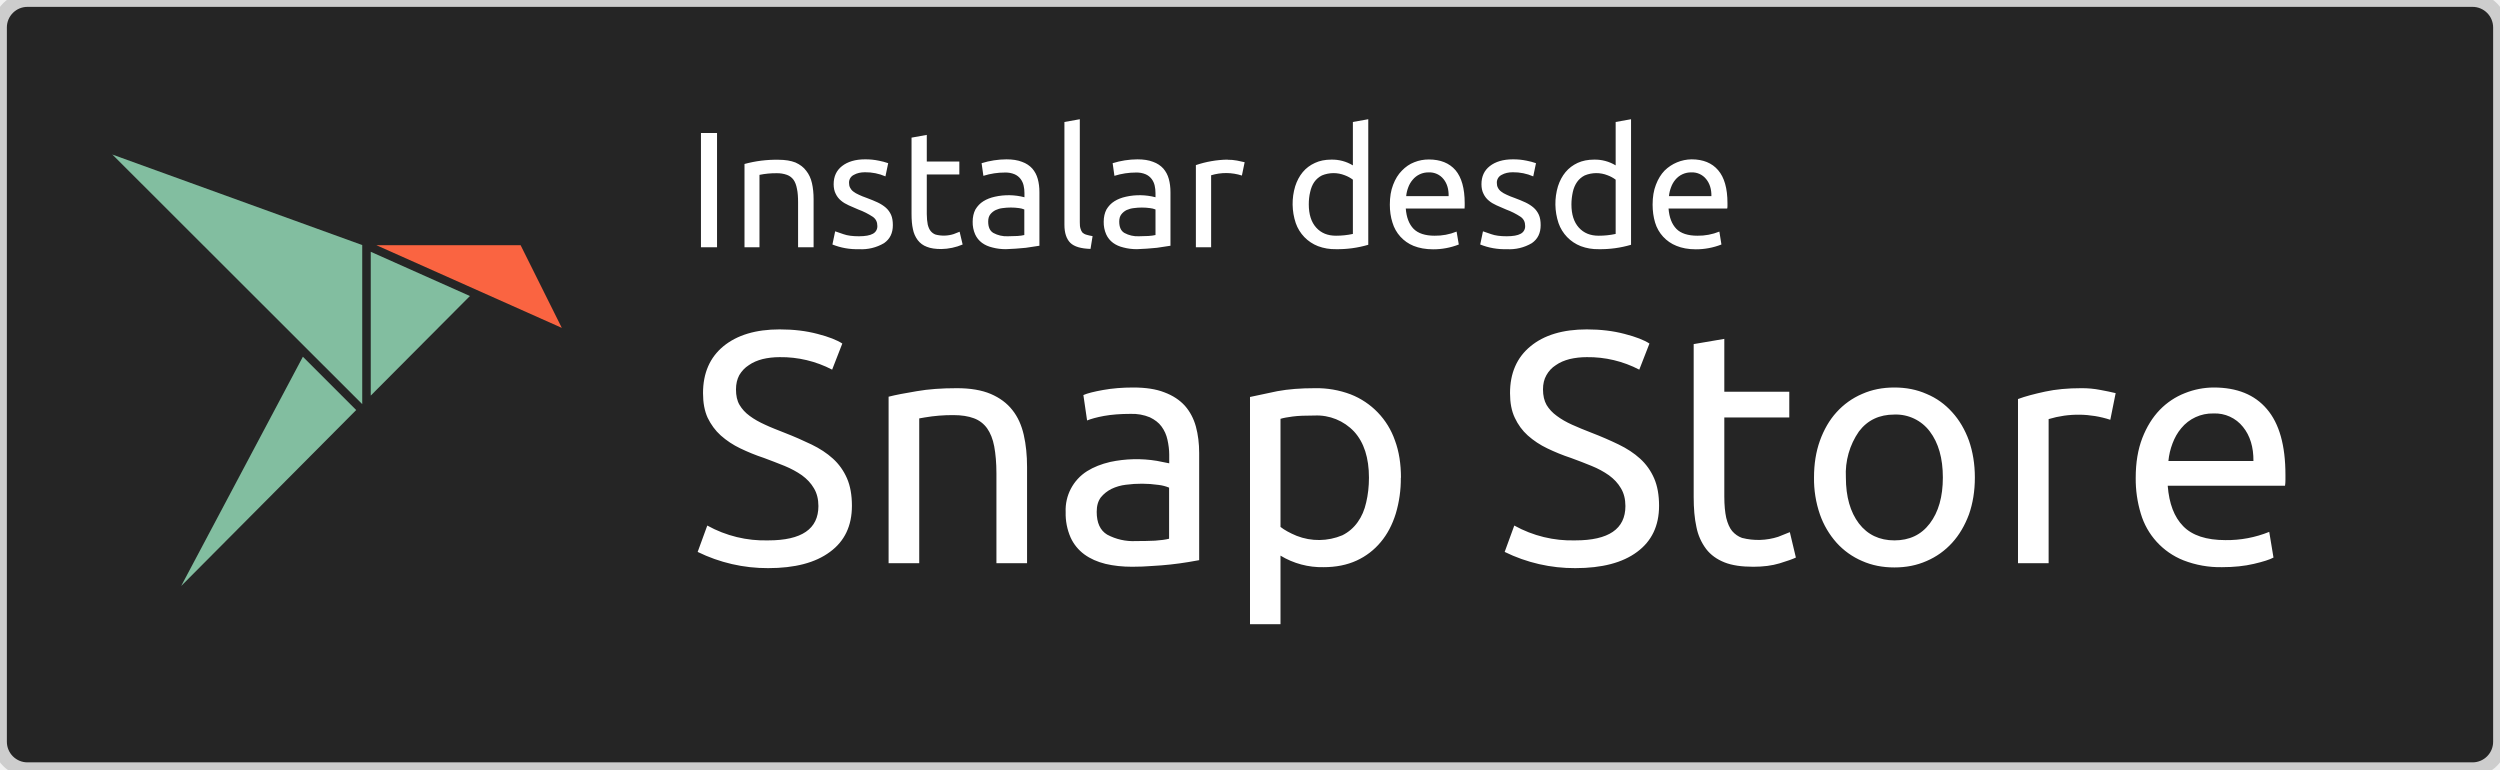
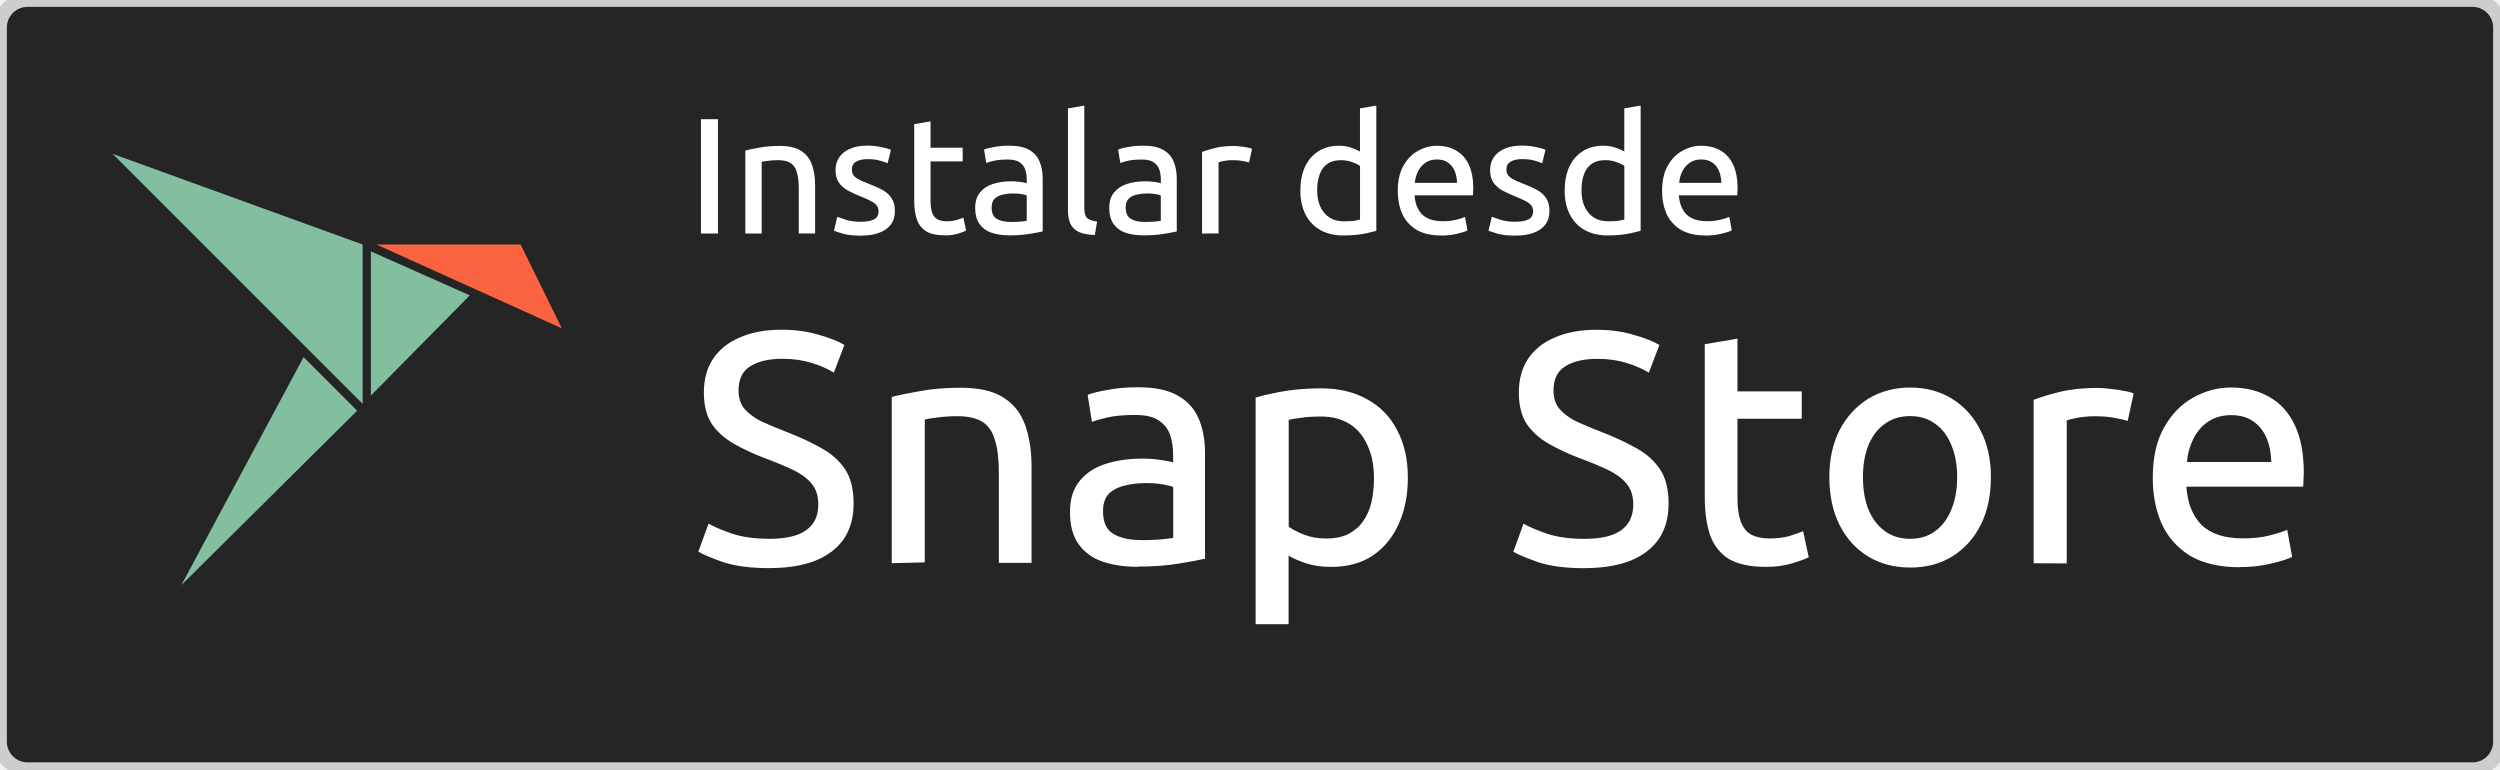
- <svg xmlns="http://www.w3.org/2000/svg" width="182" height="56">
-   <g fill="none" fill-rule="evenodd">
-     <rect stroke="#CDCDCD" fill="#252525" width="182" height="56" rx="2" />
-     <g fill-rule="nonzero">
-       <path d="M26.99 28.8V18.33l7.22 3.22-7.22 7.25zM13.2 42.64l8.85-16.67 3.88 3.88-12.73 12.8zm-5.05-31.4l18.22 6.6v11.58L8.16 11.23z" fill="#82BEA0" />
-       <path fill="#FA6441" d="M37.9 17.85H27.4l13.5 6.02z" />
+ <svg xmlns="http://www.w3.org/2000/svg" id="a" enable-background="new 0 0 182 56" version="1.1" viewBox="0 0 182 56">
+   <style id="b" type="text/css">.st0 {
+ 			fill-rule: evenodd;
+ 			clip-rule: evenodd;
+ 			fill: #252525;
+ 			stroke: #CDCDCD;
+ 		}
+ 
+ 		.st1 {
+ 			fill: #82BEA0;
+ 		}
+ 
+ 		.st2 {
+ 			fill: #FA6441;
+ 		}
+ 
+ 		.st3 {
+ 			fill: #FFFFFF;
+ 		}
+ 
+ 		.st4 {
+ 			font-family: 'Ubuntu';
+ 		}
+ 
+ 		.st5 {
+ 			font-size: 12px;
+ 			font-weight: 500;
+ 		}
+ 
+ 		.st6 {
+ 			font-size: 24px;
+ 			font-weight: 500;
+ 		}</style>
+   <g id="e">
+     <g id="f">
+       <path id="g" class="st0" d="M2,0h178c1.1,0,2,0.9,2,2v52c0,1.1-0.9,2-2,2H2c-1.1,0-2-0.9-2-2V2C0,0.9,0.9,0,2,0z" />
+       <g id="h" transform="translate(8 11)">
+         <path id="i" class="st1" d="M19,17.8V7.3l7.2,3.2L19,17.8z M5.2,31.6L14.1,15l3.9,3.9L5.2,31.6z M0.2,0.2l18.2,6.6v11.6     L0.2,0.2z" />
+         <polygon id="j" class="st2" points="29.9 6.8 19.4 6.8 32.9 12.9" />
+       </g>
+       <path id="k" class="st3 st4 st5" transform="translate(50,17)" d="m1.03 0v-8.32h1.24v8.32zm3.23 0v-6.04q0.408-0.108 1.04-0.216 0.636-0.12 1.46-0.12 1.01 0 1.56 0.36 0.564 0.36 0.792 1.01 0.228 0.636 0.228 1.5v3.5h-1.19v-3.26q0-0.768-0.144-1.21-0.132-0.456-0.456-0.66t-0.912-0.204q-0.396 0-0.732 0.048-0.324 0.036-0.456 0.072v5.22zm8.41 0.156q-0.816 0-1.31-0.144-0.48-0.144-0.648-0.216l0.24-1.01q0.24 0.084 0.672 0.228 0.432 0.132 1.04 0.132t0.948-0.168q0.348-0.168 0.348-0.6 0-0.264-0.144-0.432-0.132-0.168-0.42-0.312-0.288-0.156-0.78-0.348-0.492-0.204-0.9-0.42-0.408-0.228-0.648-0.576t-0.24-0.912q0-0.54 0.276-0.936t0.78-0.612q0.516-0.228 1.21-0.228 0.612 0 1.07 0.108 0.468 0.096 0.696 0.192l-0.24 0.984q-0.204-0.096-0.564-0.192-0.348-0.108-0.924-0.108-0.48 0-0.804 0.18-0.312 0.18-0.312 0.564 0 0.264 0.12 0.432 0.132 0.168 0.408 0.312t0.72 0.312q0.6 0.228 1.02 0.468t0.636 0.6q0.228 0.348 0.228 0.912 0 0.588-0.3 0.984-0.288 0.396-0.852 0.6-0.552 0.204-1.33 0.204zm6.1-0.024q-0.852 0-1.34-0.288-0.48-0.3-0.684-0.876-0.192-0.576-0.192-1.39v-5.54l1.19-0.204v1.92h2.34v0.996h-2.34v2.87q0 0.564 0.132 0.9 0.132 0.324 0.384 0.456 0.264 0.132 0.648 0.132 0.408 0 0.708-0.084 0.312-0.096 0.516-0.18l0.204 0.948q-0.228 0.108-0.636 0.228t-0.924 0.12zm4.68 0q-0.72 0-1.28-0.192-0.552-0.192-0.864-0.636t-0.312-1.16q0-0.708 0.348-1.13 0.348-0.432 0.948-0.624t1.33-0.192q0.336 0 0.672 0.048 0.348 0.048 0.456 0.096v-0.288q0-0.384-0.108-0.708t-0.408-0.528q-0.288-0.204-0.864-0.204-0.6 0-0.984 0.084-0.372 0.084-0.588 0.168l-0.156-0.984q0.24-0.096 0.732-0.18 0.492-0.096 1.1-0.096 0.912 0 1.44 0.3 0.54 0.3 0.768 0.852 0.228 0.54 0.228 1.25v3.84q-0.3 0.072-0.96 0.18t-1.5 0.108zm0.12-0.972q0.372 0 0.672-0.024 0.312-0.024 0.504-0.06v-1.85q-0.108-0.048-0.372-0.096t-0.636-0.048-0.732 0.084q-0.348 0.072-0.588 0.288-0.228 0.216-0.228 0.66 0 0.588 0.372 0.816t1.01 0.228zm6.13 0.948q-0.72-0.024-1.15-0.216-0.432-0.204-0.624-0.6-0.18-0.396-0.18-1.02v-7.38l1.19-0.204v7.43q0 0.54 0.192 0.744 0.204 0.204 0.744 0.264zm3.51 0.024q-0.72 0-1.28-0.192-0.552-0.192-0.864-0.636t-0.312-1.16q0-0.708 0.348-1.13 0.348-0.432 0.948-0.624t1.33-0.192q0.336 0 0.672 0.048 0.348 0.048 0.456 0.096v-0.288q0-0.384-0.108-0.708t-0.408-0.528q-0.288-0.204-0.864-0.204-0.6 0-0.984 0.084-0.372 0.084-0.588 0.168l-0.156-0.984q0.24-0.096 0.732-0.18 0.492-0.096 1.1-0.096 0.912 0 1.44 0.3 0.54 0.3 0.768 0.852 0.228 0.54 0.228 1.25v3.84q-0.3 0.072-0.96 0.18t-1.5 0.108zm0.12-0.972q0.372 0 0.672-0.024 0.312-0.024 0.504-0.06v-1.85q-0.108-0.048-0.372-0.096t-0.636-0.048-0.732 0.084q-0.348 0.072-0.588 0.288-0.228 0.216-0.228 0.66 0 0.588 0.372 0.816t1.01 0.228zm4.18 0.84v-5.94q0.372-0.144 0.948-0.288 0.588-0.144 1.37-0.144 0.228 0 0.48 0.036 0.264 0.024 0.492 0.072 0.228 0.036 0.348 0.096l-0.216 0.996q-0.156-0.048-0.468-0.108-0.3-0.06-0.732-0.06-0.36 0-0.648 0.06-0.276 0.048-0.372 0.096v5.18zm10.3 0.144q-0.96 0-1.67-0.384-0.708-0.396-1.09-1.13t-0.384-1.74q0-0.984 0.324-1.72 0.336-0.732 0.96-1.14 0.636-0.42 1.52-0.42 0.516 0 0.9 0.144 0.396 0.132 0.636 0.276v-3.14l1.19-0.204v9.12q-0.264 0.072-0.636 0.156-0.36 0.084-0.804 0.132t-0.948 0.048zm0.012-1.03q0.432 0 0.732-0.036 0.3-0.048 0.456-0.096v-3.9q-0.192-0.144-0.564-0.276-0.372-0.144-0.816-0.144-0.468 0-0.804 0.156-0.324 0.156-0.54 0.456-0.204 0.3-0.3 0.708-0.096 0.396-0.096 0.876 0 0.708 0.24 1.21t0.672 0.78q0.432 0.264 1.02 0.264zm7.1 1.03q-1.1 0-1.81-0.42-0.696-0.432-1.03-1.16-0.324-0.732-0.324-1.67 0-1.1 0.408-1.82 0.408-0.732 1.06-1.09 0.66-0.372 1.38-0.372 0.816 0 1.4 0.348 0.6 0.336 0.924 1.03 0.324 0.684 0.324 1.74 0 0.108-0.012 0.24 0 0.132-0.012 0.252h-4.25q0.06 0.888 0.552 1.39 0.504 0.492 1.5 0.492 0.576 0 0.984-0.108 0.42-0.108 0.636-0.204l0.18 0.984q-0.204 0.108-0.744 0.24-0.528 0.132-1.16 0.132zm-1.92-3.83h3.07q-0.012-0.504-0.18-0.888t-0.492-0.6q-0.312-0.216-0.792-0.216-0.492 0-0.84 0.24t-0.54 0.636q-0.192 0.384-0.228 0.828zm7.32 3.84q-0.816 0-1.31-0.144-0.48-0.144-0.648-0.216l0.24-1.01q0.24 0.084 0.672 0.228 0.432 0.132 1.04 0.132t0.948-0.168q0.348-0.168 0.348-0.6 0-0.264-0.144-0.432-0.132-0.168-0.42-0.312-0.288-0.156-0.78-0.348-0.492-0.204-0.9-0.42-0.408-0.228-0.648-0.576t-0.24-0.912q0-0.54 0.276-0.936t0.78-0.612q0.516-0.228 1.21-0.228 0.612 0 1.07 0.108 0.468 0.096 0.696 0.192l-0.24 0.984q-0.204-0.096-0.564-0.192-0.348-0.108-0.924-0.108-0.48 0-0.804 0.18-0.312 0.18-0.312 0.564 0 0.264 0.12 0.432 0.132 0.168 0.408 0.312t0.72 0.312q0.6 0.228 1.02 0.468t0.636 0.6q0.228 0.348 0.228 0.912 0 0.588-0.3 0.984-0.288 0.396-0.852 0.6-0.552 0.204-1.33 0.204zm6.73-0.012q-0.96 0-1.67-0.384-0.708-0.396-1.09-1.13t-0.384-1.74q0-0.984 0.324-1.72 0.336-0.732 0.96-1.14 0.636-0.42 1.52-0.42 0.516 0 0.9 0.144 0.396 0.132 0.636 0.276v-3.14l1.19-0.204v9.12q-0.264 0.072-0.636 0.156-0.36 0.084-0.804 0.132t-0.948 0.048zm0.012-1.03q0.432 0 0.732-0.036 0.3-0.048 0.456-0.096v-3.9q-0.192-0.144-0.564-0.276-0.372-0.144-0.816-0.144-0.468 0-0.804 0.156-0.324 0.156-0.54 0.456-0.204 0.3-0.3 0.708-0.096 0.396-0.096 0.876 0 0.708 0.24 1.21t0.672 0.78q0.432 0.264 1.02 0.264zm7.1 1.03q-1.1 0-1.81-0.42-0.696-0.432-1.03-1.16-0.324-0.732-0.324-1.67 0-1.1 0.408-1.82 0.408-0.732 1.06-1.09 0.66-0.372 1.38-0.372 0.816 0 1.4 0.348 0.6 0.336 0.924 1.03 0.324 0.684 0.324 1.74 0 0.108-0.012 0.24 0 0.132-0.012 0.252h-4.25q0.06 0.888 0.552 1.39 0.504 0.492 1.5 0.492 0.576 0 0.984-0.108 0.42-0.108 0.636-0.204l0.18 0.984q-0.204 0.108-0.744 0.24-0.528 0.132-1.16 0.132zm-1.92-3.83h3.07q-0.012-0.504-0.18-0.888t-0.492-0.6q-0.312-0.216-0.792-0.216-0.492 0-0.84 0.24t-0.54 0.636q-0.192 0.384-0.228 0.828z" fill="#fff" aria-label="Instalar desde" />
+       <path id="l" class="st3 st4 st6" transform="translate(50,41)" d="m6.02 0.36q-2.04 0-3.36-0.432-1.3-0.456-1.82-0.768l0.744-2.04q0.576 0.336 1.68 0.72 1.13 0.384 2.76 0.384 1.8 0 2.66-0.624 0.888-0.624 0.888-1.87 0-0.96-0.504-1.54-0.48-0.576-1.34-0.984t-2.02-0.84q-1.27-0.48-2.28-1.06t-1.61-1.44q-0.576-0.888-0.576-2.28 0-1.46 0.672-2.47 0.696-1.03 1.97-1.56 1.27-0.552 3-0.552 1.49 0 2.69 0.36 1.2 0.336 1.9 0.744l-0.768 2.02q-0.696-0.432-1.66-0.72-0.936-0.288-2.09-0.288-1.49 0-2.35 0.552-0.84 0.528-0.84 1.75 0 0.816 0.432 1.34 0.456 0.528 1.22 0.912 0.792 0.36 1.78 0.744 1.49 0.576 2.59 1.2 1.1 0.6 1.73 1.54t0.624 2.52q0 1.51-0.72 2.57-0.72 1.03-2.09 1.58-1.37 0.528-3.31 0.528zm8.9-0.36v-12.1q0.816-0.216 2.09-0.432 1.27-0.24 2.93-0.24 2.02 0 3.12 0.72 1.13 0.72 1.58 2.02 0.456 1.27 0.456 3v7.01h-2.38v-6.53q0-1.54-0.288-2.42-0.264-0.912-0.912-1.32t-1.82-0.408q-0.792 0-1.46 0.096-0.648 0.072-0.912 0.144v10.4zm17.9 0.264q-1.44 0-2.57-0.384-1.1-0.384-1.73-1.27t-0.624-2.33q0-1.42 0.696-2.26 0.696-0.864 1.9-1.25t2.66-0.384q0.672 0 1.34 0.096 0.696 0.096 0.912 0.192v-0.576q0-0.768-0.216-1.42t-0.816-1.06q-0.576-0.408-1.73-0.408-1.2 0-1.97 0.168-0.744 0.168-1.18 0.336l-0.312-1.97q0.48-0.192 1.46-0.36 0.984-0.192 2.21-0.192 1.82 0 2.88 0.6 1.08 0.6 1.54 1.7 0.456 1.08 0.456 2.5v7.68q-0.6 0.144-1.92 0.36t-3 0.216zm0.24-1.94q0.744 0 1.34-0.048 0.624-0.048 1.01-0.12v-3.7q-0.216-0.096-0.744-0.192t-1.27-0.096-1.46 0.168q-0.696 0.144-1.18 0.576-0.456 0.432-0.456 1.32 0 1.18 0.744 1.63t2.02 0.456zm8.35 6.12v-16.5q0.552-0.168 1.27-0.312 0.744-0.168 1.63-0.264t1.87-0.096q1.94 0 3.34 0.792 1.42 0.768 2.18 2.23 0.792 1.46 0.792 3.48 0 1.92-0.672 3.38-0.648 1.46-1.9 2.3-1.22 0.816-3.02 0.816-1.01 0-1.82-0.264-0.792-0.264-1.27-0.552v4.99zm5.14-6.24q0.936 0 1.58-0.312 0.672-0.336 1.08-0.912 0.432-0.6 0.624-1.39 0.192-0.816 0.192-1.78 0-1.39-0.48-2.4-0.456-1.03-1.32-1.56t-2.06-0.528q-0.864 0-1.46 0.096-0.576 0.072-0.888 0.144v7.78q0.384 0.288 1.1 0.576 0.744 0.288 1.63 0.288zm18.8 2.16q-2.04 0-3.36-0.432-1.3-0.456-1.82-0.768l0.744-2.04q0.576 0.336 1.68 0.72 1.13 0.384 2.76 0.384 1.8 0 2.66-0.624 0.888-0.624 0.888-1.87 0-0.96-0.504-1.54-0.48-0.576-1.34-0.984t-2.02-0.84q-1.27-0.48-2.28-1.06t-1.61-1.44q-0.576-0.888-0.576-2.28 0-1.46 0.672-2.47 0.696-1.03 1.97-1.56 1.27-0.552 3-0.552 1.49 0 2.69 0.36 1.2 0.336 1.9 0.744l-0.768 2.02q-0.696-0.432-1.66-0.72-0.936-0.288-2.09-0.288-1.49 0-2.35 0.552-0.84 0.528-0.84 1.75 0 0.816 0.432 1.34 0.456 0.528 1.22 0.912 0.792 0.36 1.78 0.744 1.49 0.576 2.59 1.2 1.1 0.6 1.73 1.54t0.624 2.52q0 1.51-0.72 2.57-0.72 1.03-2.09 1.58-1.37 0.528-3.31 0.528zm13.2-0.096q-1.7 0-2.69-0.576-0.96-0.6-1.37-1.75-0.384-1.15-0.384-2.78v-11.1l2.38-0.408v3.84h4.68v1.99h-4.68v5.74q0 1.13 0.264 1.8 0.264 0.648 0.768 0.912 0.528 0.264 1.3 0.264 0.816 0 1.42-0.168 0.624-0.192 1.03-0.36l0.408 1.9q-0.456 0.216-1.27 0.456t-1.85 0.24zm10.5 0.048q-1.73 0-3.07-0.816-1.32-0.816-2.06-2.28-0.744-1.49-0.744-3.48 0-1.97 0.744-3.43 0.768-1.46 2.09-2.28 1.34-0.816 3.05-0.816 1.73 0 3.05 0.816t2.06 2.28q0.768 1.46 0.768 3.43 0 1.99-0.744 3.48-0.744 1.46-2.06 2.28-1.3 0.816-3.07 0.816zm0-2.09q1.08 0 1.82-0.552 0.768-0.552 1.18-1.56 0.432-1.01 0.432-2.38 0-1.34-0.432-2.35-0.408-1.01-1.18-1.54-0.744-0.552-1.82-0.552-1.06 0-1.82 0.552-0.768 0.528-1.2 1.54-0.408 1.01-0.408 2.35 0 1.37 0.408 2.38 0.432 1.01 1.2 1.56t1.82 0.552zm9 1.78v-11.9q0.744-0.288 1.9-0.576 1.18-0.288 2.74-0.288 0.456 0 0.96 0.072 0.528 0.048 0.984 0.144 0.456 0.072 0.696 0.192l-0.432 1.99q-0.312-0.096-0.936-0.216-0.6-0.12-1.46-0.12-0.72 0-1.3 0.12-0.552 0.096-0.744 0.192v10.4zm15 0.288q-2.21 0-3.62-0.84-1.39-0.864-2.06-2.33-0.648-1.46-0.648-3.34 0-2.21 0.816-3.65 0.816-1.46 2.11-2.18 1.32-0.744 2.76-0.744 1.63 0 2.81 0.696 1.2 0.672 1.85 2.06 0.648 1.37 0.648 3.48 0 0.216-0.024 0.48 0 0.264-0.024 0.504h-8.5q0.12 1.78 1.1 2.78 1.01 0.984 3 0.984 1.15 0 1.97-0.216 0.84-0.216 1.27-0.408l0.36 1.97q-0.408 0.216-1.49 0.48-1.06 0.264-2.33 0.264zm-3.84-7.66h6.14q-0.024-1.01-0.36-1.78t-0.984-1.2q-0.624-0.432-1.58-0.432-0.984 0-1.68 0.48t-1.08 1.27q-0.384 0.768-0.456 1.66z" fill="#fff" aria-label="Snap Store" />
    </g>
-     <path d="M51.03 9.68h1.17V18h-1.17V9.68zm3.16 2.26a8.82 8.82 0 012.48-.31c.5 0 .91.07 1.24.2.33.15.59.34.78.6.2.25.34.55.42.9.08.35.12.74.12 1.17V18H58.1v-3.26c0-.39-.02-.72-.08-.99-.05-.27-.13-.49-.25-.66a1.02 1.02 0 00-.48-.36 2.1 2.1 0 00-.75-.12 5.97 5.97 0 00-1.25.12V18H54.2v-6.06zm8.34 5.26c.45 0 .8-.06 1.01-.18a.6.6 0 00.33-.58c0-.27-.1-.49-.32-.65a5.14 5.14 0 00-1.07-.54l-.69-.3c-.22-.1-.41-.21-.57-.35-.16-.13-.29-.3-.38-.49-.1-.19-.15-.43-.15-.7 0-.56.2-1 .61-1.32.41-.32.97-.49 1.67-.49a4.67 4.67 0 011.02.1 4.79 4.79 0 01.67.18l-.2.96a3.64 3.64 0 00-1.49-.3c-.31 0-.58.06-.81.19a.62.62 0 00-.35.58c0 .13.02.25.08.36.05.1.13.2.24.28.1.08.24.16.4.23.16.08.35.15.57.23.3.11.56.22.8.33.23.11.43.24.59.38.16.14.29.32.38.52.09.2.13.46.13.75 0 .58-.21 1.01-.64 1.31a3.2 3.2 0 01-1.83.44 4.78 4.78 0 01-1.93-.34l.2-.96.61.21c.28.1.65.15 1.12.15zm4.94-5.44h2.37v.94h-2.37v2.88c0 .3.03.57.07.77.05.2.12.36.22.48s.22.2.36.25a2.37 2.37 0 001.31-.04l.43-.17.22.93a4.14 4.14 0 01-1.55.33c-.43 0-.78-.05-1.05-.16-.28-.1-.5-.27-.67-.49a1.95 1.95 0 01-.35-.8c-.07-.31-.1-.68-.1-1.1v-5.56l1.11-.2v1.94zm5.9 5.44l.7-.02c.2-.01.37-.04.5-.07v-1.86a1.43 1.43 0 00-.38-.1 4.34 4.34 0 00-1.2 0c-.18.02-.35.07-.5.14a1.1 1.1 0 00-.4.32c-.1.13-.15.3-.15.52 0 .4.12.68.38.83a2 2 0 001.04.24zm-.1-5.6c.45 0 .82.06 1.13.18.31.11.56.28.75.49.18.21.32.46.4.76.08.29.12.61.12.96v3.9a115 115 0 01-.99.15 22.5 22.5 0 01-1.45.1c-.35 0-.67-.04-.97-.12-.3-.07-.55-.18-.77-.34a1.57 1.57 0 01-.5-.62 2.16 2.16 0 01-.18-.92c0-.34.07-.64.2-.89.15-.25.34-.45.58-.6.24-.15.52-.26.84-.33a4.58 4.58 0 012.15.04v-.3c0-.2-.02-.37-.06-.55a1.25 1.25 0 00-.22-.48 1.1 1.1 0 00-.43-.34 1.67 1.67 0 00-.7-.13 5.27 5.27 0 00-1.58.24l-.13-.92a6.22 6.22 0 011.81-.28zm6.12 6.52c-.69-.02-1.18-.16-1.47-.44-.28-.28-.43-.72-.43-1.31V8.88l1.12-.2v7.5c0 .2.01.34.05.46.03.12.08.22.15.3.07.06.17.12.29.15.12.04.27.07.44.1l-.15.93zm3.51-.92l.7-.02c.21-.01.38-.04.52-.07v-1.86a1.43 1.43 0 00-.4-.1 4.34 4.34 0 00-1.18 0c-.19.02-.36.07-.52.14a1.1 1.1 0 00-.39.32c-.1.13-.15.3-.15.52 0 .4.12.68.38.83a2 2 0 001.04.24zm-.1-5.6c.46 0 .83.06 1.14.18.31.11.56.28.75.49.18.21.32.46.4.76.08.29.12.61.12.96v3.9a115 115 0 01-.99.15 22.5 22.5 0 01-1.45.1c-.35 0-.67-.04-.97-.12-.3-.07-.55-.18-.77-.34a1.57 1.57 0 01-.5-.62 2.16 2.16 0 01-.18-.92c0-.34.07-.64.2-.89.15-.25.34-.45.58-.6.24-.15.52-.26.84-.33a4.58 4.58 0 012.15.04v-.3c0-.2-.02-.37-.06-.55a1.25 1.25 0 00-.22-.48 1.1 1.1 0 00-.43-.34 1.67 1.67 0 00-.7-.13 5.27 5.27 0 00-1.58.24l-.13-.92a6.22 6.22 0 011.81-.28zm6.56.03a3.47 3.47 0 01.7.06 10.46 10.46 0 01.55.12l-.2.97a3.74 3.74 0 00-2.24-.02V18h-1.11v-5.98a7.59 7.59 0 012.3-.4zm9.13 1.45a2.3 2.3 0 00-.59-.32 2.21 2.21 0 00-1.66.01 1.5 1.5 0 00-.56.48c-.14.2-.24.45-.3.73-.07.28-.1.58-.1.9 0 .73.18 1.29.54 1.69.36.4.84.59 1.44.59a5.75 5.75 0 001.23-.13v-3.95zm0-4.2l1.12-.2v9.14a7.86 7.86 0 01-2.36.32 3.5 3.5 0 01-1.3-.22 2.78 2.78 0 01-1.62-1.68 4.44 4.44 0 01-.04-2.68c.13-.4.31-.74.55-1.03.24-.29.54-.51.89-.67.34-.16.74-.24 1.19-.24a2.9 2.9 0 011.57.42V8.88zm2.69 6.01c0-.55.08-1.03.24-1.44.16-.42.37-.76.64-1.03.26-.27.56-.48.9-.61.35-.14.7-.2 1.06-.2.84 0 1.49.26 1.94.78.44.52.67 1.32.67 2.4v.18l-.01.21h-4.28c.05.65.24 1.14.57 1.48.33.33.84.5 1.53.5a4.1 4.1 0 001.6-.3l.16.94a5.08 5.08 0 01-1.87.35c-.55 0-1.02-.09-1.42-.25a2.63 2.63 0 01-1.54-1.7c-.13-.4-.19-.84-.19-1.3zm4.28-.61c.01-.5-.11-.92-.37-1.24a1.3 1.3 0 00-1.08-.49 1.47 1.47 0 00-1.17.54 1.8 1.8 0 00-.32.55c-.08.21-.13.42-.15.64h3.1zm4.23 2.92c.45 0 .8-.06 1.01-.18a.6.6 0 00.33-.58c0-.27-.1-.49-.32-.65a5.14 5.14 0 00-1.07-.54l-.69-.3c-.22-.1-.41-.21-.57-.35-.16-.13-.29-.3-.38-.49-.1-.19-.15-.43-.15-.7 0-.56.2-1 .61-1.32.41-.32.97-.49 1.67-.49a4.67 4.67 0 011.02.1 4.79 4.79 0 01.67.18l-.2.96a3.64 3.64 0 00-1.49-.3c-.31 0-.58.06-.81.19a.62.62 0 00-.35.58c0 .13.02.25.08.36.05.1.13.2.24.28.1.08.24.16.4.23.16.08.35.15.57.23.3.11.56.22.8.33.23.11.43.24.59.38.16.14.29.32.38.52.09.2.13.46.13.75 0 .58-.21 1.01-.64 1.31a3.2 3.2 0 01-1.83.44 4.78 4.78 0 01-1.93-.34l.2-.96.61.21c.28.1.65.15 1.12.15zm7.93-4.12a2.3 2.3 0 00-.59-.32 2.21 2.21 0 00-1.66.01 1.5 1.5 0 00-.56.48c-.14.2-.25.45-.31.73-.06.28-.1.58-.1.9 0 .73.18 1.29.54 1.69.36.4.84.59 1.44.59a5.75 5.75 0 001.24-.13v-3.95zm0-4.2l1.12-.2v9.14a7.86 7.86 0 01-2.36.32 3.5 3.5 0 01-1.3-.22 2.78 2.78 0 01-1.62-1.68 4.44 4.44 0 01-.04-2.68c.13-.4.31-.74.55-1.03.24-.29.54-.51.88-.67.35-.16.75-.24 1.2-.24a2.9 2.9 0 011.57.42V8.88zm2.69 6.01c0-.55.08-1.03.24-1.44.16-.42.37-.76.63-1.03a2.85 2.85 0 011.97-.82c.84 0 1.49.27 1.93.79.45.52.68 1.32.68 2.4v.18c0 .08 0 .15-.02.21h-4.27c.05.65.24 1.14.57 1.48.32.33.84.5 1.53.5a4.1 4.1 0 001.6-.3l.15.94a5.08 5.08 0 01-1.87.35c-.54 0-1.01-.09-1.4-.25a2.63 2.63 0 01-1.56-1.7c-.12-.4-.18-.84-.18-1.3zm4.28-.61c.01-.5-.12-.92-.38-1.24a1.3 1.3 0 00-1.07-.49 1.47 1.47 0 00-1.18.54 1.8 1.8 0 00-.31.55c-.08.21-.13.42-.15.64h3.1zM55.93 39.34c2.43 0 3.65-.83 3.65-2.5 0-.5-.11-.94-.33-1.3-.21-.36-.5-.67-.87-.94-.37-.26-.8-.49-1.26-.68-.48-.2-.98-.38-1.5-.58-.61-.2-1.19-.44-1.73-.7a6.05 6.05 0 01-1.42-.94c-.4-.36-.71-.79-.95-1.28-.23-.5-.34-1.1-.34-1.8 0-1.46.5-2.6 1.48-3.41 1-.82 2.36-1.23 4.1-1.23 1.02 0 1.93.11 2.76.33.82.21 1.42.45 1.8.7l-.74 1.9a8.05 8.05 0 00-3.82-.91c-.44 0-.86.05-1.24.14-.38.1-.72.24-1 .44-.3.19-.52.43-.7.73-.16.3-.24.64-.24 1.04 0 .45.08.83.26 1.13.18.3.42.57.74.8.32.24.7.45 1.12.64.42.2.9.38 1.4.58.72.28 1.38.57 1.98.86.6.29 1.12.63 1.56 1.03.44.4.78.88 1.02 1.43.24.55.36 1.22.36 2 0 1.46-.53 2.58-1.6 3.36-1.06.79-2.56 1.18-4.5 1.18a11.54 11.54 0 01-5.13-1.18l.7-1.92a8.63 8.63 0 004.44 1.08zm8.76-10.46c.51-.13 1.19-.26 2.04-.4.85-.15 1.82-.22 2.93-.22.99 0 1.81.14 2.47.42.65.28 1.18.67 1.57 1.17.4.5.67 1.11.83 1.81.16.7.24 1.48.24 2.33V41h-2.23v-6.53c0-.77-.06-1.42-.16-1.97-.1-.54-.28-.98-.52-1.32a2.04 2.04 0 00-.96-.73c-.4-.15-.9-.23-1.48-.23a11.93 11.93 0 00-2.1.17l-.4.07V41h-2.23V28.88zm18 10.51c.53 0 1-.01 1.4-.03.41-.03.75-.07 1.02-.14V35.5a2.86 2.86 0 00-.78-.2 8.68 8.68 0 00-2.37-.01 3.3 3.3 0 00-1.04.3c-.3.15-.57.36-.78.62-.2.27-.3.61-.3 1.05 0 .8.25 1.35.76 1.66a4 4 0 002.09.47zm-.2-11.18c.9 0 1.66.11 2.27.35.62.23 1.12.56 1.5.98.37.42.64.93.8 1.51.16.59.24 1.23.24 1.93v7.8l-.8.14a23.37 23.37 0 01-2.58.28c-.5.04-1 .06-1.5.06-.7 0-1.35-.07-1.94-.21-.6-.15-1.1-.37-1.54-.69a3.13 3.13 0 01-1-1.23 4.33 4.33 0 01-.36-1.85 3.35 3.35 0 011.56-2.98c.48-.3 1.04-.52 1.68-.67a9.16 9.16 0 013.4-.08 40.87 40.87 0 01.9.18v-.63c0-.36-.05-.73-.13-1.09a2.5 2.5 0 00-.43-.96c-.2-.28-.5-.5-.85-.67a3.34 3.34 0 00-1.4-.25c-.74 0-1.39.05-1.94.15-.55.1-.96.22-1.23.33l-.27-1.85c.29-.13.77-.25 1.44-.37.67-.12 1.4-.18 2.19-.18zm17.17 6.57c0-1.45-.36-2.57-1.08-3.36a3.72 3.72 0 00-2.88-1.17c-.68 0-1.2.02-1.58.07-.37.05-.67.1-.9.17v7.87c.28.22.67.44 1.18.65a4.42 4.42 0 003.32-.04c.46-.23.83-.55 1.12-.96.29-.4.5-.89.62-1.44.13-.55.2-1.15.2-1.79zm2.32 0a8.8 8.8 0 01-.37 2.62c-.25.8-.61 1.49-1.09 2.06a4.96 4.96 0 01-1.76 1.35c-.7.32-1.5.48-2.4.48a5.8 5.8 0 01-3.14-.84v4.99H91V28.9l1.98-.42c.8-.15 1.71-.22 2.75-.22a7 7 0 012.6.45 5.55 5.55 0 013.22 3.35c.3.8.44 1.72.44 2.72zm12.7 4.56c2.43 0 3.65-.83 3.65-2.5 0-.5-.11-.94-.33-1.3-.21-.36-.5-.67-.87-.94-.37-.26-.79-.49-1.26-.68-.47-.2-.97-.38-1.5-.58-.61-.2-1.19-.44-1.73-.7a6.05 6.05 0 01-1.42-.94c-.4-.36-.71-.79-.94-1.28-.24-.5-.35-1.1-.35-1.8 0-1.46.5-2.6 1.49-3.41.99-.82 2.36-1.23 4.1-1.23 1 0 1.92.11 2.75.33.82.21 1.43.45 1.81.7l-.74 1.9a8.05 8.05 0 00-3.82-.91c-.45 0-.86.05-1.25.14-.38.1-.72.24-1 .44-.3.19-.52.43-.69.73-.17.3-.25.64-.25 1.04 0 .45.09.83.26 1.13.18.3.43.57.75.8.32.24.69.45 1.11.64.43.2.9.38 1.4.58.73.28 1.39.57 1.99.86.6.29 1.12.63 1.56 1.03.44.4.78.88 1.02 1.43.24.55.36 1.22.36 2 0 1.46-.54 2.58-1.6 3.36-1.06.79-2.56 1.18-4.5 1.18a11.54 11.54 0 01-5.14-1.18l.7-1.92a8.63 8.63 0 004.44 1.08zm10.85-10.82h4.73v1.87h-4.73v5.76c0 .63.05 1.14.14 1.55.1.4.24.73.43.96.2.23.44.4.72.5a4.74 4.74 0 002.63-.08l.85-.34.44 1.85c-.23.11-.62.25-1.18.42-.56.17-1.2.25-1.92.25-.85 0-1.55-.1-2.1-.32s-1-.54-1.33-.97a3.9 3.9 0 01-.71-1.6c-.14-.63-.2-1.36-.2-2.2V25.05l2.23-.38v3.86zm18.24 6.24c0 1-.15 1.89-.43 2.69-.3.8-.7 1.49-1.22 2.06a5.33 5.33 0 01-1.86 1.33c-.72.32-1.5.47-2.35.47-.85 0-1.63-.15-2.35-.47a5.33 5.33 0 01-1.86-1.33 6.15 6.15 0 01-1.21-2.06 7.9 7.9 0 01-.43-2.69c0-.98.14-1.87.43-2.68.29-.8.69-1.5 1.21-2.07a5.33 5.33 0 011.86-1.33c.72-.32 1.5-.47 2.35-.47.85 0 1.63.15 2.35.47.72.3 1.34.75 1.86 1.33.52.57.93 1.27 1.22 2.07.28.81.43 1.7.43 2.68zm-2.33 0c0-1.4-.32-2.52-.95-3.35a3.08 3.08 0 00-2.58-1.23c-1.09 0-1.95.4-2.58 1.23a5.37 5.37 0 00-.95 3.35c0 1.4.32 2.52.95 3.35.63.82 1.5 1.23 2.58 1.23 1.09 0 1.95-.4 2.58-1.23.63-.83.95-1.94.95-3.35zm10.08-6.5a6.94 6.94 0 011.4.13 20.92 20.92 0 011.1.23l-.39 1.94a7.48 7.48 0 00-4.49-.05V41h-2.23V29.05c.53-.2 1.19-.37 1.97-.54.78-.17 1.66-.25 2.64-.25zm3.96 6.52c0-1.1.16-2.06.48-2.89.32-.82.74-1.5 1.27-2.05a5.16 5.16 0 011.83-1.22 5.7 5.7 0 012.1-.41c1.69 0 2.98.52 3.87 1.57.9 1.05 1.35 2.64 1.35 4.79v.37c0 .15-.01.3-.03.42h-8.54c.1 1.3.47 2.28 1.13 2.95.65.67 1.68 1.01 3.07 1.01a8.19 8.19 0 003.19-.6l.31 1.87c-.27.15-.75.3-1.43.46-.68.16-1.45.24-2.31.24a7.35 7.35 0 01-2.82-.5 5.26 5.26 0 01-3.1-3.4 8.68 8.68 0 01-.37-2.6zm8.57-1.22c.01-1-.24-1.84-.76-2.48a2.6 2.6 0 00-2.15-.98 2.94 2.94 0 00-2.35 1.08c-.27.32-.48.7-.63 1.1-.16.42-.26.85-.3 1.28h6.19z" fill="#FFF" />
  </g>
</svg>
